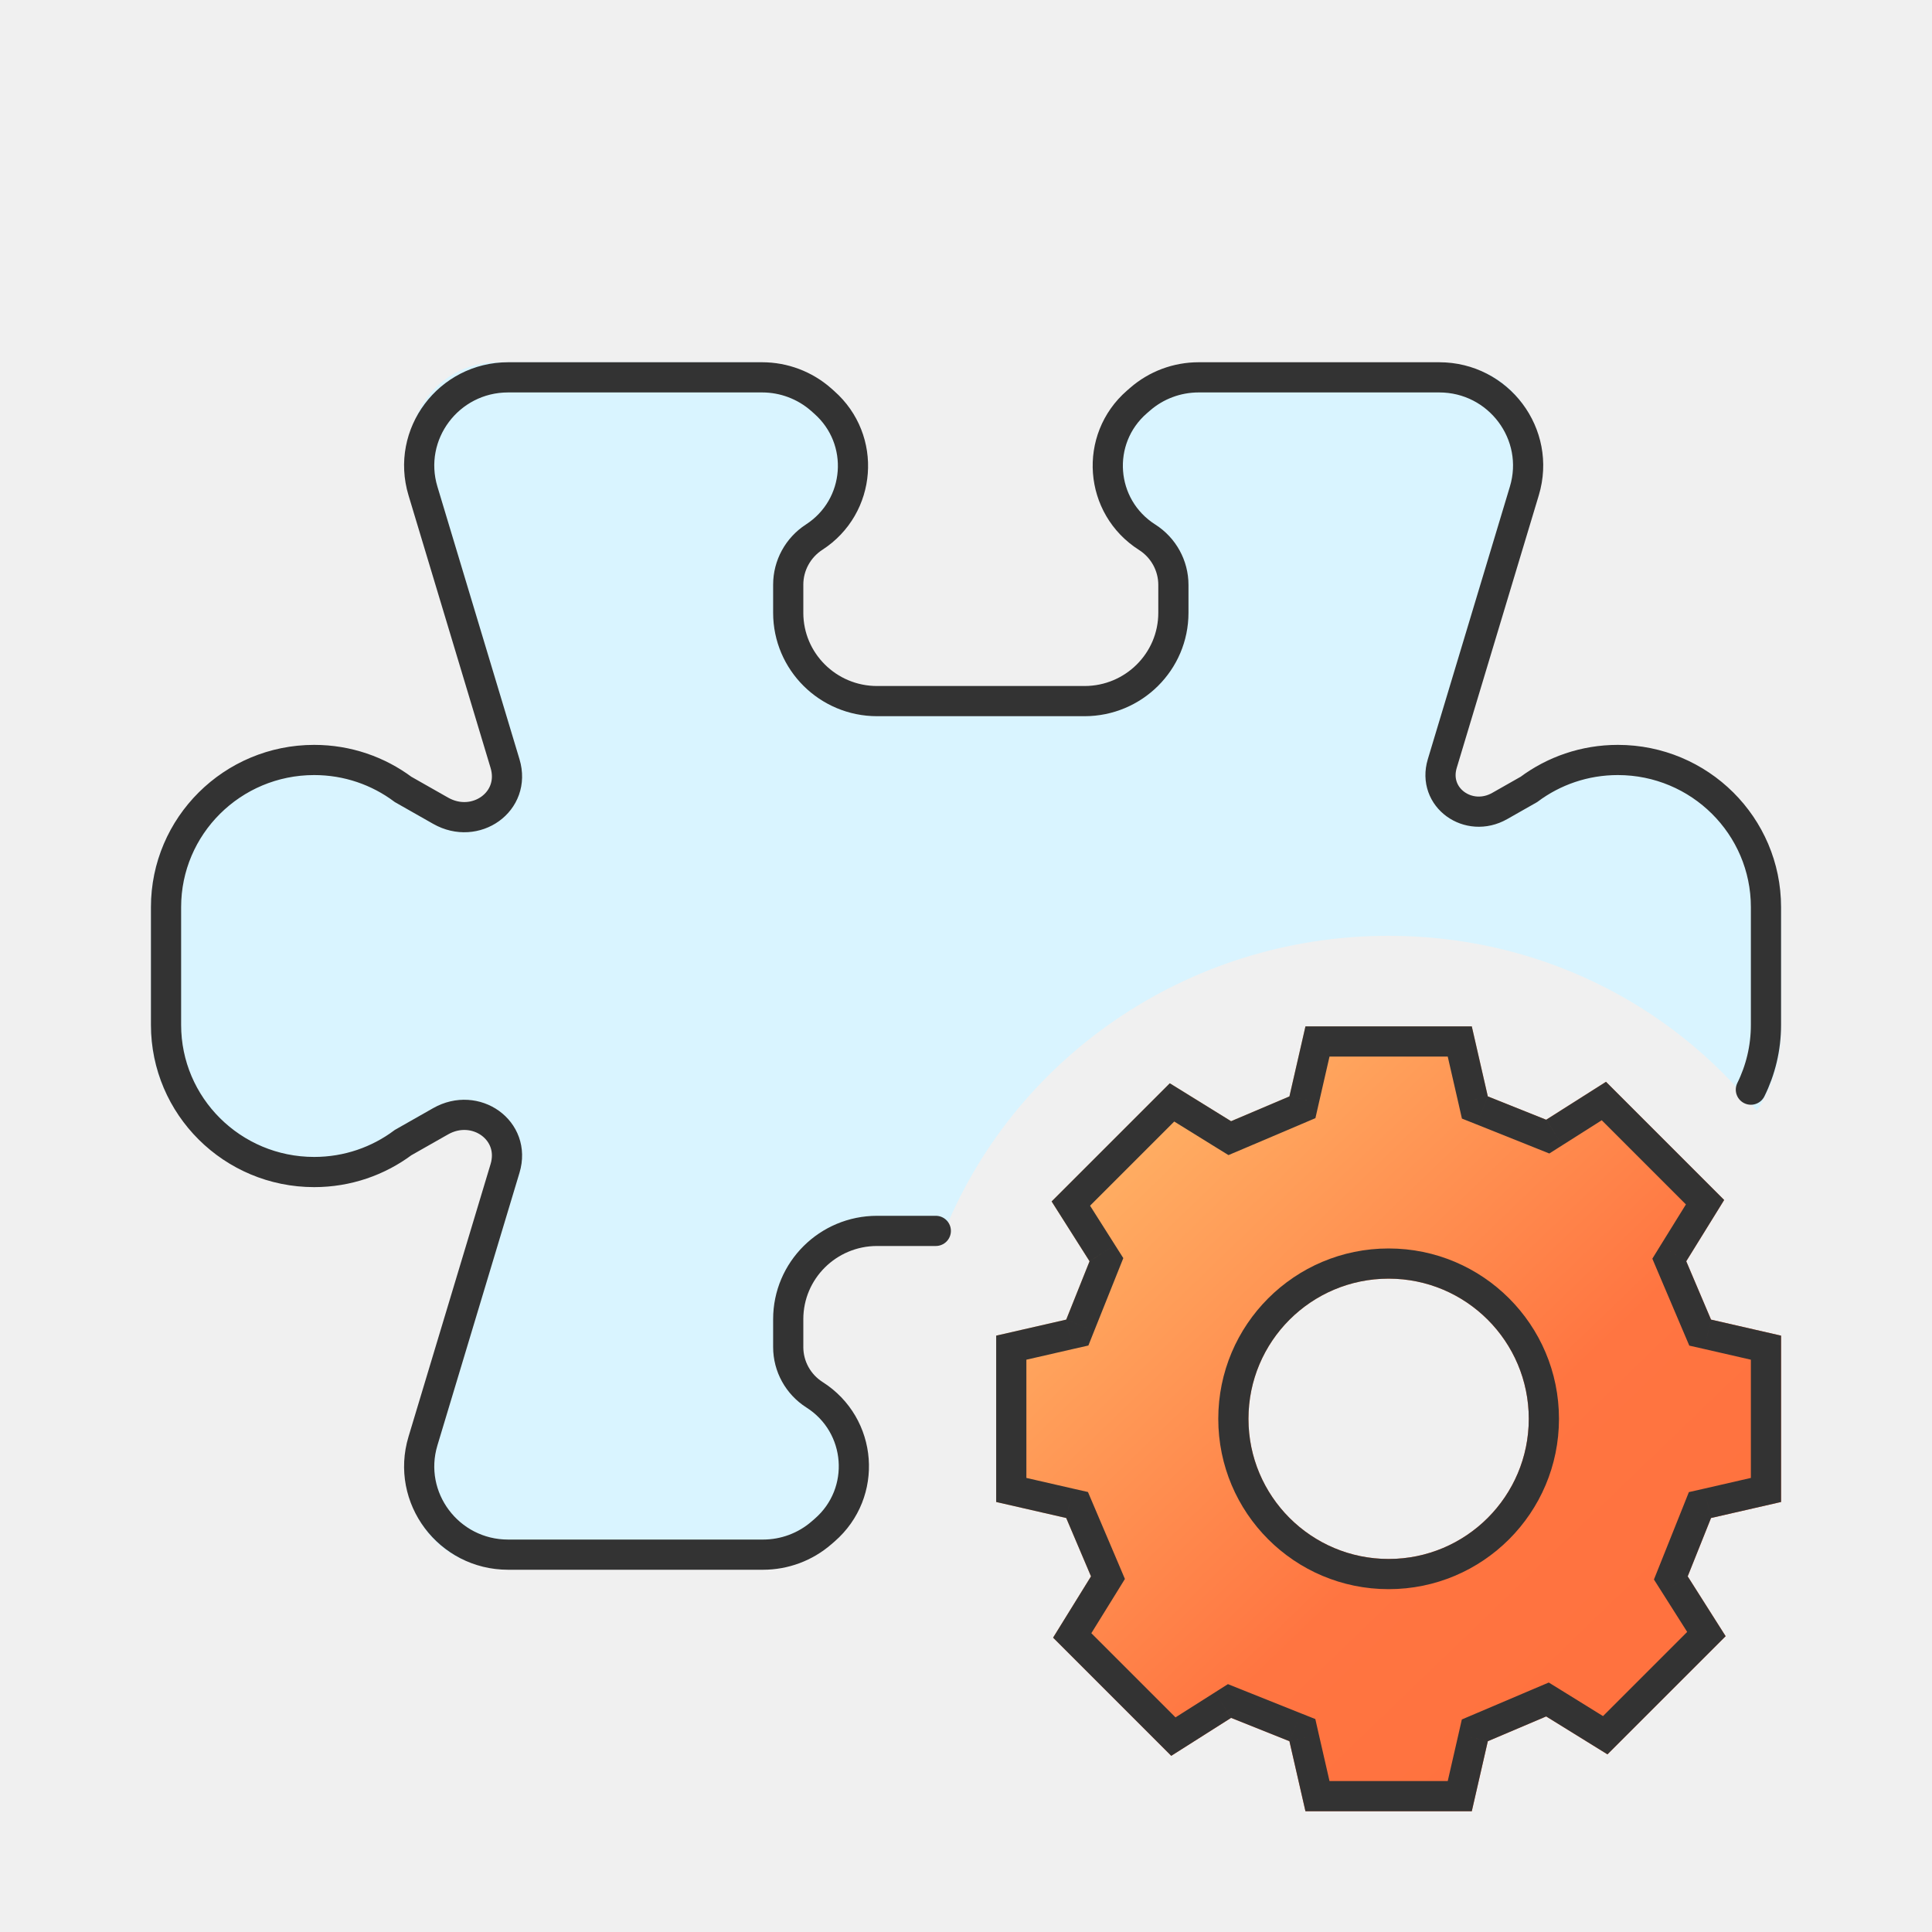
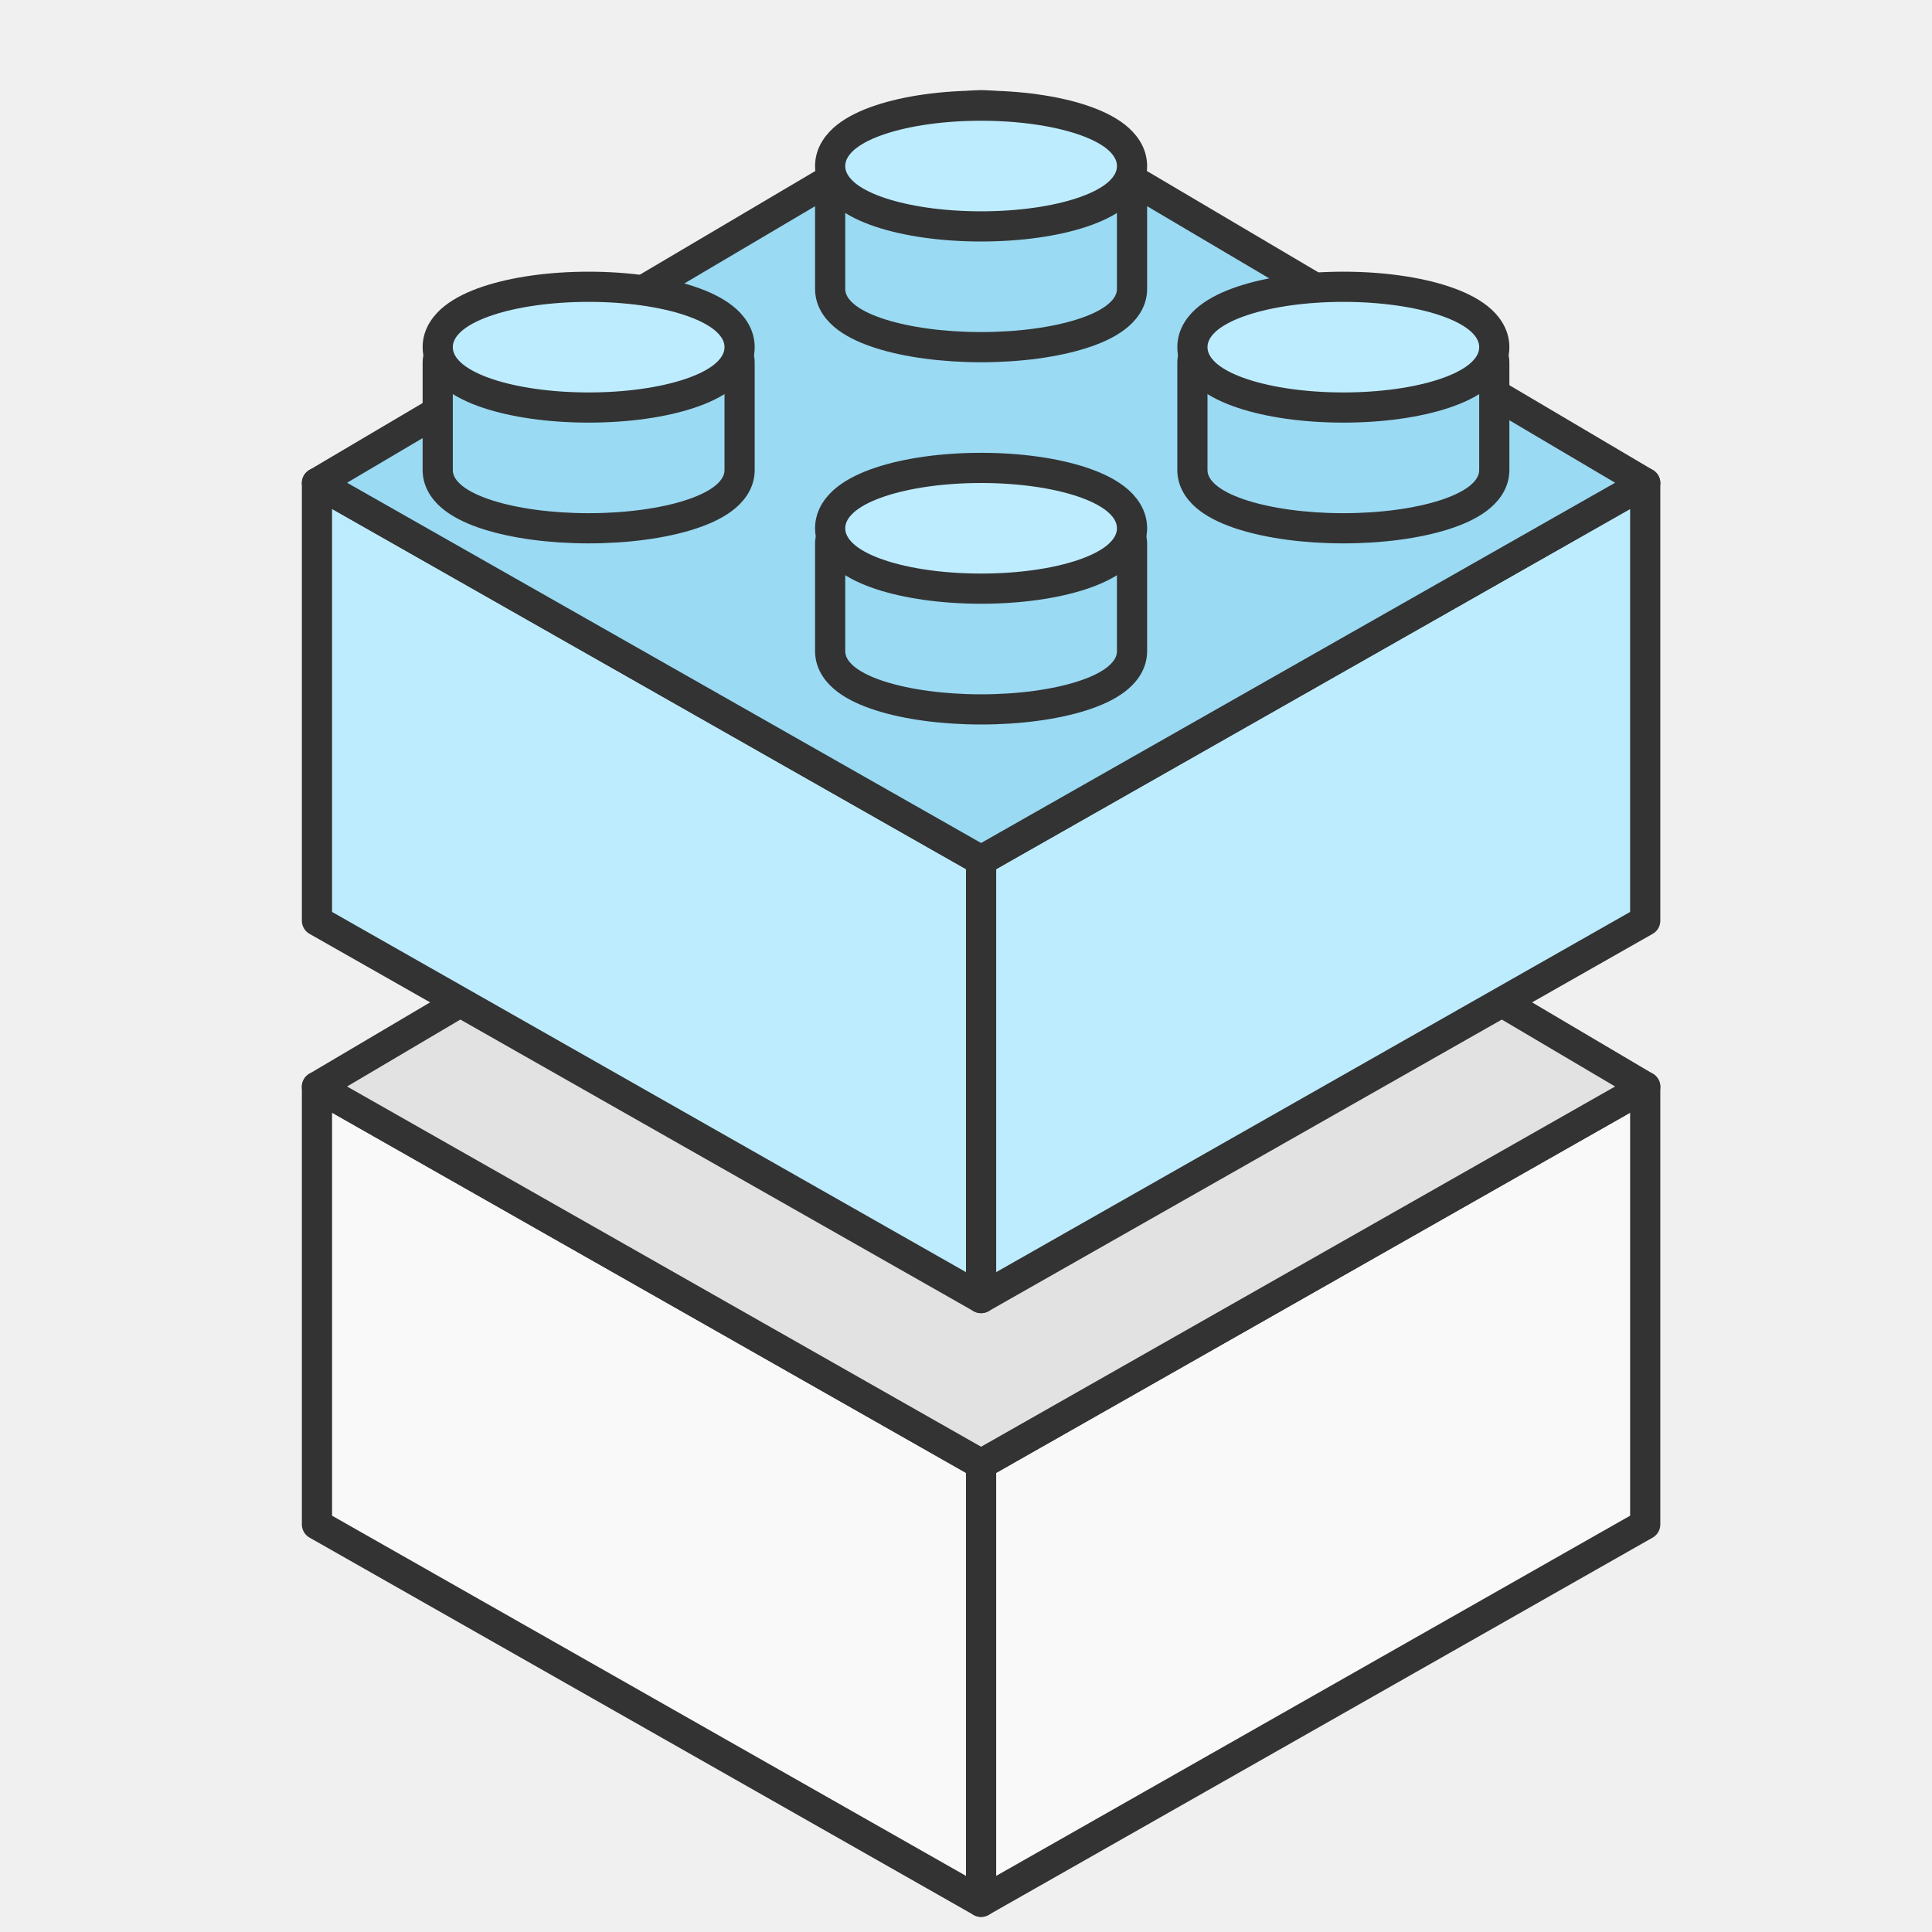
<svg xmlns="http://www.w3.org/2000/svg" width="64" height="64" viewBox="0 0 64 64" fill="none">
-   <path fill-rule="evenodd" clip-rule="evenodd" d="M26 44V44.9C26 45.6 26.3 46.2 26.9 46.5C28.5 47.5 28.7 49.8 27.2 51.1L27.1 51.2C26.6 51.7 25.9 51.9 25.1 51.9H20H16.5C14.5 51.9 13.1 50 13.6 48L16.4 38.7C16.8 37.4 15.4 36.4 14.2 37.1L13 38C12.2 38.6 11.1 39 10 39C7.2 39 5 36.8 5 34V30C5 27.2 7.2 25 10 25C11.1 25 12.2 25.4 13 26L14.3 26.7C15.5 27.4 16.9 26.4 16.5 25.1L13.7 15.9C13.1 13.9 14.5 12 16.5 12H20H25.1C25.8 12 26.5 12.3 27.1 12.8L27.2 12.9C28.6 14.2 28.5 16.4 26.9 17.5C26.3 17.8 26 18.4 26 19V20C26 21.7 27.3 23 29 23H36C37.7 23 39 21.7 39 20V19.1C39 18.4 38.7 17.8 38.1 17.5C36.5 16.5 36.3 14.2 37.8 12.9L37.9 12.8C38.4 12.3 39.1 12.1 39.9 12.1H45H48C50 12.1 51.4 14 50.9 16L48.1 25.3C47.8 26.5 49 27.3 50 26.7L51 26.1C51.8 25.5 52.9 25.1 54 25.1C56.8 25.1 59 27.3 59 30.1V34.1C59 35.1 58.7 36 58.2 36.8C55.3 33.2 50.9 31 46 31C39.3 31 33.5 35.1 31.2 41H29C27.3 41 26 42.3 26 44Z" fill="#D9F4FF" />
-   <path d="M31 40.775H29.055C27.429 40.775 26.111 42.085 26.111 43.7L26.111 44.624C26.111 45.263 26.439 45.858 26.981 46.203C28.569 47.212 28.738 49.453 27.319 50.686L27.215 50.776C26.678 51.243 25.989 51.5 25.276 51.5H20.222H16.832C14.861 51.5 13.446 49.613 14.011 47.737L16.73 38.706C17.111 37.442 15.75 36.489 14.597 37.143L13.354 37.849C12.533 38.462 11.513 38.825 10.407 38.825C7.697 38.825 5.5 36.642 5.5 33.95V30.05C5.5 27.358 7.697 25.175 10.407 25.175C11.513 25.175 12.533 25.538 13.354 26.151L14.597 26.857C15.75 27.512 17.111 26.558 16.73 25.294L14.011 16.263C13.446 14.387 14.861 12.5 16.832 12.5H20.222H25.246C25.967 12.5 26.663 12.763 27.202 13.238L27.304 13.329C28.702 14.563 28.536 16.78 26.969 17.794C26.434 18.141 26.111 18.733 26.111 19.367V20.3C26.111 21.915 27.429 23.225 29.055 23.225H35.926C37.552 23.225 38.87 21.915 38.87 20.3L38.87 19.376C38.87 18.737 38.543 18.142 38.001 17.797C36.413 16.788 36.244 14.547 37.663 13.314L37.767 13.224C38.303 12.757 38.992 12.5 39.706 12.5H44.759H47.675C49.647 12.5 51.061 14.387 50.496 16.263L47.777 25.294C47.437 26.422 48.651 27.284 49.681 26.699L50.646 26.151C51.467 25.538 52.487 25.175 53.593 25.175C56.303 25.175 58.5 27.358 58.5 30.05V33.95C58.5 34.72 58.32 35.449 58 36.096" stroke="#333333" stroke-linecap="round" />
-   <mask id="path-3-inside-1_1694_23818" fill="white">
-     <path fill-rule="evenodd" clip-rule="evenodd" d="M59 44.245V49.755L56.68 50.286L55.907 52.219L57.164 54.201L53.249 58.115L51.219 56.859L49.286 57.68L48.755 60H43.245L42.714 57.68L40.781 56.907L38.799 58.164L34.885 54.249L36.141 52.219L35.32 50.286L33 49.755V44.245L35.32 43.714L36.093 41.781L34.836 39.799L38.751 35.885L40.781 37.141L42.714 36.32L43.245 34H48.755L49.286 36.32L51.219 37.093L53.201 35.836L57.115 39.751L55.859 41.781L56.68 43.714L59 44.245ZM46 51.643C48.564 51.643 50.643 49.564 50.643 47C50.643 44.436 48.564 42.357 46 42.357C43.436 42.357 41.357 44.436 41.357 47C41.357 49.564 43.436 51.643 46 51.643Z" />
-   </mask>
-   <path fill-rule="evenodd" clip-rule="evenodd" d="M59 44.245V49.755L56.68 50.286L55.907 52.219L57.164 54.201L53.249 58.115L51.219 56.859L49.286 57.68L48.755 60H43.245L42.714 57.68L40.781 56.907L38.799 58.164L34.885 54.249L36.141 52.219L35.32 50.286L33 49.755V44.245L35.32 43.714L36.093 41.781L34.836 39.799L38.751 35.885L40.781 37.141L42.714 36.32L43.245 34H48.755L49.286 36.32L51.219 37.093L53.201 35.836L57.115 39.751L55.859 41.781L56.68 43.714L59 44.245ZM46 51.643C48.564 51.643 50.643 49.564 50.643 47C50.643 44.436 48.564 42.357 46 42.357C43.436 42.357 41.357 44.436 41.357 47C41.357 49.564 43.436 51.643 46 51.643Z" fill="url(#paint0_linear_1694_23818)" />
-   <path d="M59 49.755L59.223 50.729L60 50.551V49.755H59ZM59 44.245H60V43.449L59.223 43.271L59 44.245ZM56.68 50.286L56.457 49.312L55.946 49.428L55.752 49.915L56.68 50.286ZM55.907 52.219L54.979 51.848L54.789 52.323L55.063 52.755L55.907 52.219ZM57.164 54.201L57.871 54.908L58.437 54.342L58.008 53.665L57.164 54.201ZM53.249 58.115L52.723 58.965L53.396 59.382L53.956 58.822L53.249 58.115ZM51.219 56.859L51.746 56.008L51.305 55.736L50.828 55.938L51.219 56.859ZM49.286 57.68L48.895 56.76L48.425 56.96L48.312 57.457L49.286 57.68ZM48.755 60V61H49.551L49.729 60.223L48.755 60ZM43.245 60L42.271 60.223L42.449 61H43.245V60ZM42.714 57.68L43.688 57.457L43.572 56.946L43.085 56.752L42.714 57.68ZM40.781 56.907L41.152 55.979L40.677 55.789L40.245 56.063L40.781 56.907ZM38.799 58.164L38.092 58.871L38.658 59.437L39.335 59.008L38.799 58.164ZM34.885 54.249L34.035 53.723L33.618 54.396L34.178 54.956L34.885 54.249ZM36.141 52.219L36.992 52.746L37.264 52.305L37.062 51.828L36.141 52.219ZM35.32 50.286L36.24 49.895L36.04 49.425L35.543 49.312L35.32 50.286ZM33 49.755H32V50.551L32.777 50.729L33 49.755ZM33 44.245L32.777 43.271L32 43.449V44.245H33ZM35.32 43.714L35.543 44.688L36.054 44.572L36.248 44.085L35.32 43.714ZM36.093 41.781L37.021 42.152L37.211 41.677L36.937 41.245L36.093 41.781ZM34.836 39.799L34.129 39.092L33.563 39.658L33.992 40.335L34.836 39.799ZM38.751 35.885L39.277 35.035L38.604 34.618L38.044 35.178L38.751 35.885ZM40.781 37.141L40.254 37.992L40.695 38.264L41.172 38.062L40.781 37.141ZM42.714 36.32L43.105 37.24L43.575 37.04L43.688 36.543L42.714 36.32ZM43.245 34V33H42.449L42.271 33.777L43.245 34ZM48.755 34L49.729 33.777L49.551 33H48.755V34ZM49.286 36.32L48.312 36.543L48.428 37.054L48.915 37.248L49.286 36.32ZM51.219 37.093L50.848 38.021L51.323 38.211L51.755 37.937L51.219 37.093ZM53.201 35.836L53.908 35.129L53.342 34.563L52.665 34.992L53.201 35.836ZM57.115 39.751L57.965 40.277L58.382 39.604L57.822 39.044L57.115 39.751ZM55.859 41.781L55.008 41.254L54.736 41.695L54.938 42.172L55.859 41.781ZM56.68 43.714L55.76 44.105L55.96 44.575L56.457 44.688L56.68 43.714ZM60 49.755V44.245H58V49.755H60ZM56.904 51.261L59.223 50.729L58.777 48.78L56.457 49.312L56.904 51.261ZM56.836 52.591L57.609 50.658L55.752 49.915L54.979 51.848L56.836 52.591ZM58.008 53.665L56.752 51.684L55.063 52.755L56.319 54.736L58.008 53.665ZM53.956 58.822L57.871 54.908L56.456 53.494L52.542 57.408L53.956 58.822ZM50.693 57.709L52.723 58.965L53.775 57.265L51.746 56.008L50.693 57.709ZM49.677 58.601L51.611 57.779L50.828 55.938L48.895 56.76L49.677 58.601ZM49.729 60.223L50.261 57.904L48.312 57.457L47.78 59.777L49.729 60.223ZM43.245 61H48.755V59H43.245V61ZM41.739 57.904L42.271 60.223L44.22 59.777L43.688 57.457L41.739 57.904ZM40.409 57.836L42.342 58.609L43.085 56.752L41.152 55.979L40.409 57.836ZM39.335 59.008L41.316 57.752L40.245 56.063L38.264 57.319L39.335 59.008ZM34.178 54.956L38.092 58.871L39.506 57.456L35.592 53.542L34.178 54.956ZM35.291 51.693L34.035 53.723L35.735 54.775L36.992 52.746L35.291 51.693ZM34.399 50.677L35.221 52.611L37.062 51.828L36.24 49.895L34.399 50.677ZM32.777 50.729L35.096 51.261L35.543 49.312L33.223 48.78L32.777 50.729ZM32 44.245V49.755H34V44.245H32ZM35.096 42.739L32.777 43.271L33.223 45.22L35.543 44.688L35.096 42.739ZM35.164 41.409L34.391 43.342L36.248 44.085L37.021 42.152L35.164 41.409ZM33.992 40.335L35.248 42.316L36.937 41.245L35.681 39.264L33.992 40.335ZM38.044 35.178L34.129 39.092L35.544 40.506L39.458 36.592L38.044 35.178ZM41.307 36.291L39.277 35.035L38.225 36.735L40.254 37.992L41.307 36.291ZM42.323 35.399L40.389 36.221L41.172 38.062L43.105 37.24L42.323 35.399ZM42.271 33.777L41.739 36.096L43.688 36.543L44.22 34.223L42.271 33.777ZM48.755 33H43.245V35H48.755V33ZM50.261 36.096L49.729 33.777L47.78 34.223L48.312 36.543L50.261 36.096ZM51.591 36.164L49.658 35.391L48.915 37.248L50.848 38.021L51.591 36.164ZM52.665 34.992L50.684 36.248L51.755 37.937L53.736 36.681L52.665 34.992ZM57.822 39.044L53.908 35.129L52.494 36.544L56.408 40.458L57.822 39.044ZM56.709 42.307L57.965 40.277L56.265 39.225L55.008 41.254L56.709 42.307ZM57.601 43.323L56.779 41.389L54.938 42.172L55.76 44.105L57.601 43.323ZM59.223 43.271L56.904 42.739L56.457 44.688L58.777 45.22L59.223 43.271ZM49.643 47C49.643 49.012 48.012 50.643 46 50.643V52.643C49.117 52.643 51.643 50.117 51.643 47H49.643ZM46 43.357C48.012 43.357 49.643 44.988 49.643 47H51.643C51.643 43.883 49.117 41.357 46 41.357V43.357ZM42.357 47C42.357 44.988 43.988 43.357 46 43.357V41.357C42.883 41.357 40.357 43.883 40.357 47H42.357ZM46 50.643C43.988 50.643 42.357 49.012 42.357 47H40.357C40.357 50.117 42.883 52.643 46 52.643V50.643Z" fill="#333333" mask="url(#path-3-inside-1_1694_23818)" />
-   <defs>
-     <linearGradient id="paint0_linear_1694_23818" x1="33" y1="32.984" x2="59" y2="60" gradientUnits="userSpaceOnUse">
-       <stop stop-color="#FFC671" />
-       <stop offset="0.594" stop-color="#FF7541" />
-       <stop offset="1" stop-color="#FF6F3D" />
-     </linearGradient>
-   </defs>
+   <path d="M32.5 63L10.5 50.5V36L32.5 48.5V63Z" fill="#F9F9F9" stroke="#333333" stroke-miterlimit="10" stroke-linecap="round" stroke-linejoin="round" />
+   <path d="M32.5 63L54.5 50.5V36L32.5 48.5V63Z" fill="#F9F9F9" stroke="#333333" stroke-miterlimit="10" stroke-linecap="round" stroke-linejoin="round" />
+   <path d="M32.5 23L10.5 36L32.5 48.5L54.5 36L32.5 23Z" fill="#E2E2E2" stroke="#333333" stroke-linejoin="round" />
+   <path d="M32.5 43L10.5 30.5V16L32.5 28.5V43Z" fill="#BDECFF" stroke="#333333" stroke-miterlimit="10" stroke-linecap="round" stroke-linejoin="round" />
+   <path d="M32.5 43L54.5 30.5V16L32.5 28.5V43Z" fill="#BDECFF" stroke="#333333" stroke-miterlimit="10" stroke-linecap="round" stroke-linejoin="round" />
+   <path d="M30.974 3.902L10.5 16L32.5 28.5L54.5 16L34.026 3.902C33.085 3.346 31.915 3.346 30.974 3.902Z" fill="#9ADAF3" stroke="#333333" stroke-linejoin="round" />
+   <path d="M28 5.5C27.724 5.5 27.5 5.724 27.5 6V9.571C27.5 9.999 27.774 10.316 28.056 10.527C28.346 10.744 28.735 10.919 29.171 11.057C30.047 11.335 31.225 11.5 32.5 11.5C33.775 11.5 34.953 11.335 35.829 11.057C36.265 10.919 36.654 10.744 36.944 10.527C37.225 10.316 37.5 9.999 37.5 9.571V6C37.5 5.724 37.276 5.5 37 5.5H28Z" fill="#9ADAF3" stroke="#333333" stroke-miterlimit="10" stroke-linecap="round" stroke-linejoin="round" />
+   <path d="M15 11.5C14.724 11.5 14.5 11.724 14.5 12V15.571C14.5 15.999 14.774 16.317 15.056 16.527C15.347 16.744 15.735 16.919 16.171 17.057C17.047 17.335 18.225 17.5 19.5 17.5C20.775 17.5 21.953 17.335 22.829 17.057C23.265 16.919 23.654 16.744 23.944 16.527C24.226 16.317 24.5 15.999 24.5 15.571V12C24.5 11.724 24.276 11.5 24 11.5H15Z" fill="#9ADAF3" stroke="#333333" stroke-miterlimit="10" stroke-linecap="round" stroke-linejoin="round" />
+   <path d="M40 11.5C39.724 11.5 39.5 11.724 39.5 12V15.571C39.5 15.999 39.775 16.317 40.056 16.527C40.346 16.744 40.735 16.919 41.171 17.057C42.047 17.335 43.225 17.5 44.5 17.5C45.775 17.5 46.953 17.335 47.829 17.057C48.265 16.919 48.654 16.744 48.944 16.527C49.225 16.317 49.5 15.999 49.5 15.571V12C49.5 11.724 49.276 11.5 49 11.5H40Z" fill="#9ADAF3" stroke="#333333" stroke-miterlimit="10" stroke-linecap="round" stroke-linejoin="round" />
+   <path d="M28 17.5C27.724 17.5 27.5 17.724 27.5 18V21.571C27.5 21.999 27.774 22.317 28.056 22.527C28.346 22.744 28.735 22.919 29.171 23.057C30.047 23.335 31.225 23.5 32.5 23.5C33.775 23.5 34.953 23.335 35.829 23.057C36.265 22.919 36.654 22.744 36.944 22.527C37.225 22.317 37.5 21.999 37.5 21.571V18C37.5 17.724 37.276 17.5 37 17.5H28Z" fill="#9ADAF3" stroke="#333333" stroke-miterlimit="10" stroke-linecap="round" stroke-linejoin="round" />
+   <path d="M32.5 7.5C33.781 7.5 34.962 7.328 35.84 7.035C36.276 6.89 36.666 6.705 36.956 6.477C37.241 6.252 37.5 5.926 37.5 5.5C37.5 5.074 37.241 4.748 36.956 4.523C36.666 4.295 36.276 4.11 35.84 3.965C34.962 3.672 33.781 3.5 32.5 3.5C31.219 3.5 30.038 3.672 29.16 3.965C28.724 4.11 28.334 4.295 28.044 4.523C27.759 4.748 27.5 5.074 27.5 5.5C27.5 5.926 27.759 6.252 28.044 6.477C28.334 6.705 28.724 6.89 29.16 7.035C30.038 7.328 31.219 7.5 32.5 7.5Z" fill="#BDECFF" stroke="#333333" stroke-miterlimit="10" stroke-linecap="round" stroke-linejoin="round" />
+   <path d="M19.5 13.5C20.781 13.5 21.962 13.328 22.84 13.035C23.276 12.89 23.666 12.705 23.956 12.477C24.241 12.252 24.5 11.926 24.5 11.5C24.5 11.074 24.241 10.748 23.956 10.523C23.666 10.295 23.276 10.11 22.84 9.965C21.962 9.672 20.781 9.5 19.5 9.5C18.219 9.5 17.038 9.672 16.16 9.965C15.724 10.11 15.335 10.295 15.044 10.523C14.759 10.748 14.5 11.074 14.5 11.5C14.5 11.926 14.759 12.252 15.044 12.477C15.335 12.705 15.724 12.89 16.16 13.035C17.038 13.328 18.219 13.5 19.5 13.5Z" fill="#BDECFF" stroke="#333333" stroke-miterlimit="10" stroke-linecap="round" stroke-linejoin="round" />
+   <path d="M44.5 13.5C45.781 13.5 46.962 13.328 47.84 13.035C48.276 12.89 48.666 12.705 48.956 12.477C49.241 12.252 49.5 11.926 49.5 11.5C49.5 11.074 49.241 10.748 48.956 10.523C48.666 10.295 48.276 10.11 47.84 9.965C46.962 9.672 45.781 9.5 44.5 9.5C43.219 9.5 42.038 9.672 41.16 9.965C40.724 10.11 40.334 10.295 40.044 10.523C39.759 10.748 39.5 11.074 39.5 11.5C39.5 11.926 39.759 12.252 40.044 12.477C40.334 12.705 40.724 12.89 41.16 13.035C42.038 13.328 43.219 13.5 44.5 13.5Z" fill="#BDECFF" stroke="#333333" stroke-miterlimit="10" stroke-linecap="round" stroke-linejoin="round" />
+   <path d="M32.5 19.5C33.781 19.5 34.962 19.328 35.84 19.035C36.276 18.89 36.666 18.705 36.956 18.477C37.241 18.252 37.5 17.926 37.5 17.5C37.5 17.074 37.241 16.748 36.956 16.523C36.666 16.295 36.276 16.11 35.84 15.965C34.962 15.672 33.781 15.5 32.5 15.5C31.219 15.5 30.038 15.672 29.16 15.965C28.724 16.11 28.334 16.295 28.044 16.523C27.759 16.748 27.5 17.074 27.5 17.5C27.5 17.926 27.759 18.252 28.044 18.477C28.334 18.705 28.724 18.89 29.16 19.035C30.038 19.328 31.219 19.5 32.5 19.5Z" fill="#BDECFF" stroke="#333333" stroke-miterlimit="10" stroke-linecap="round" stroke-linejoin="round" />
</svg>
